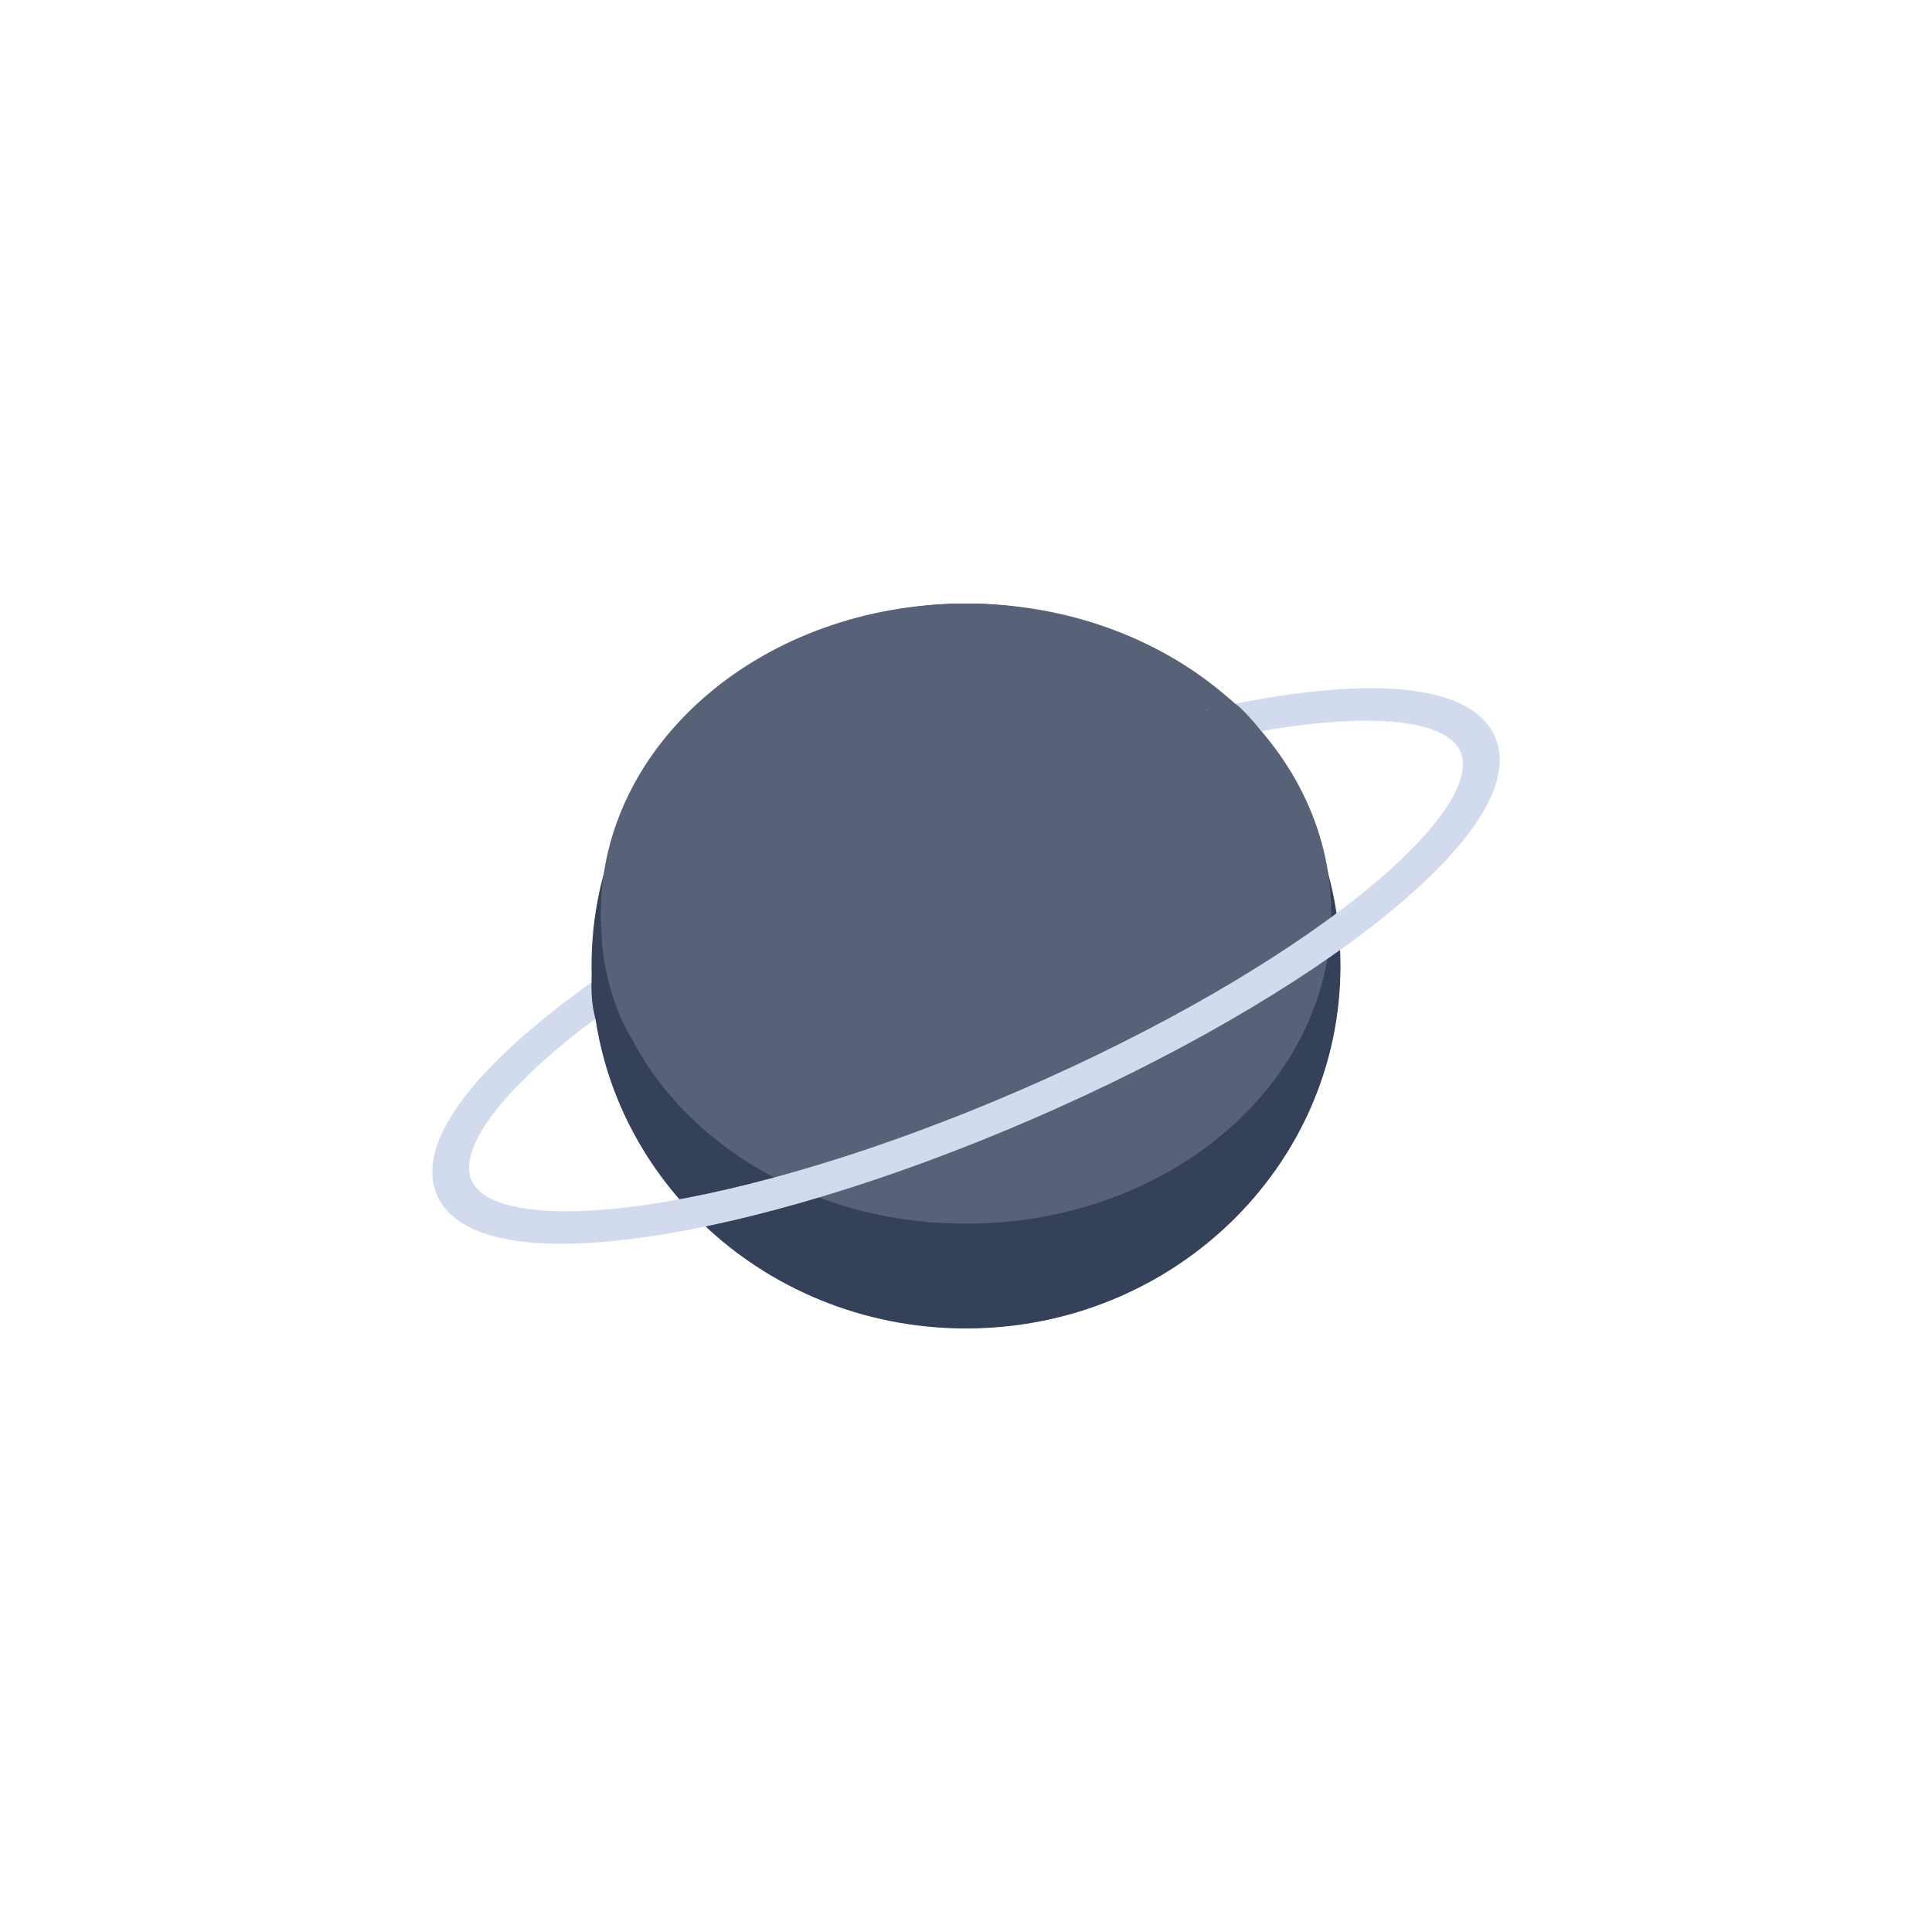
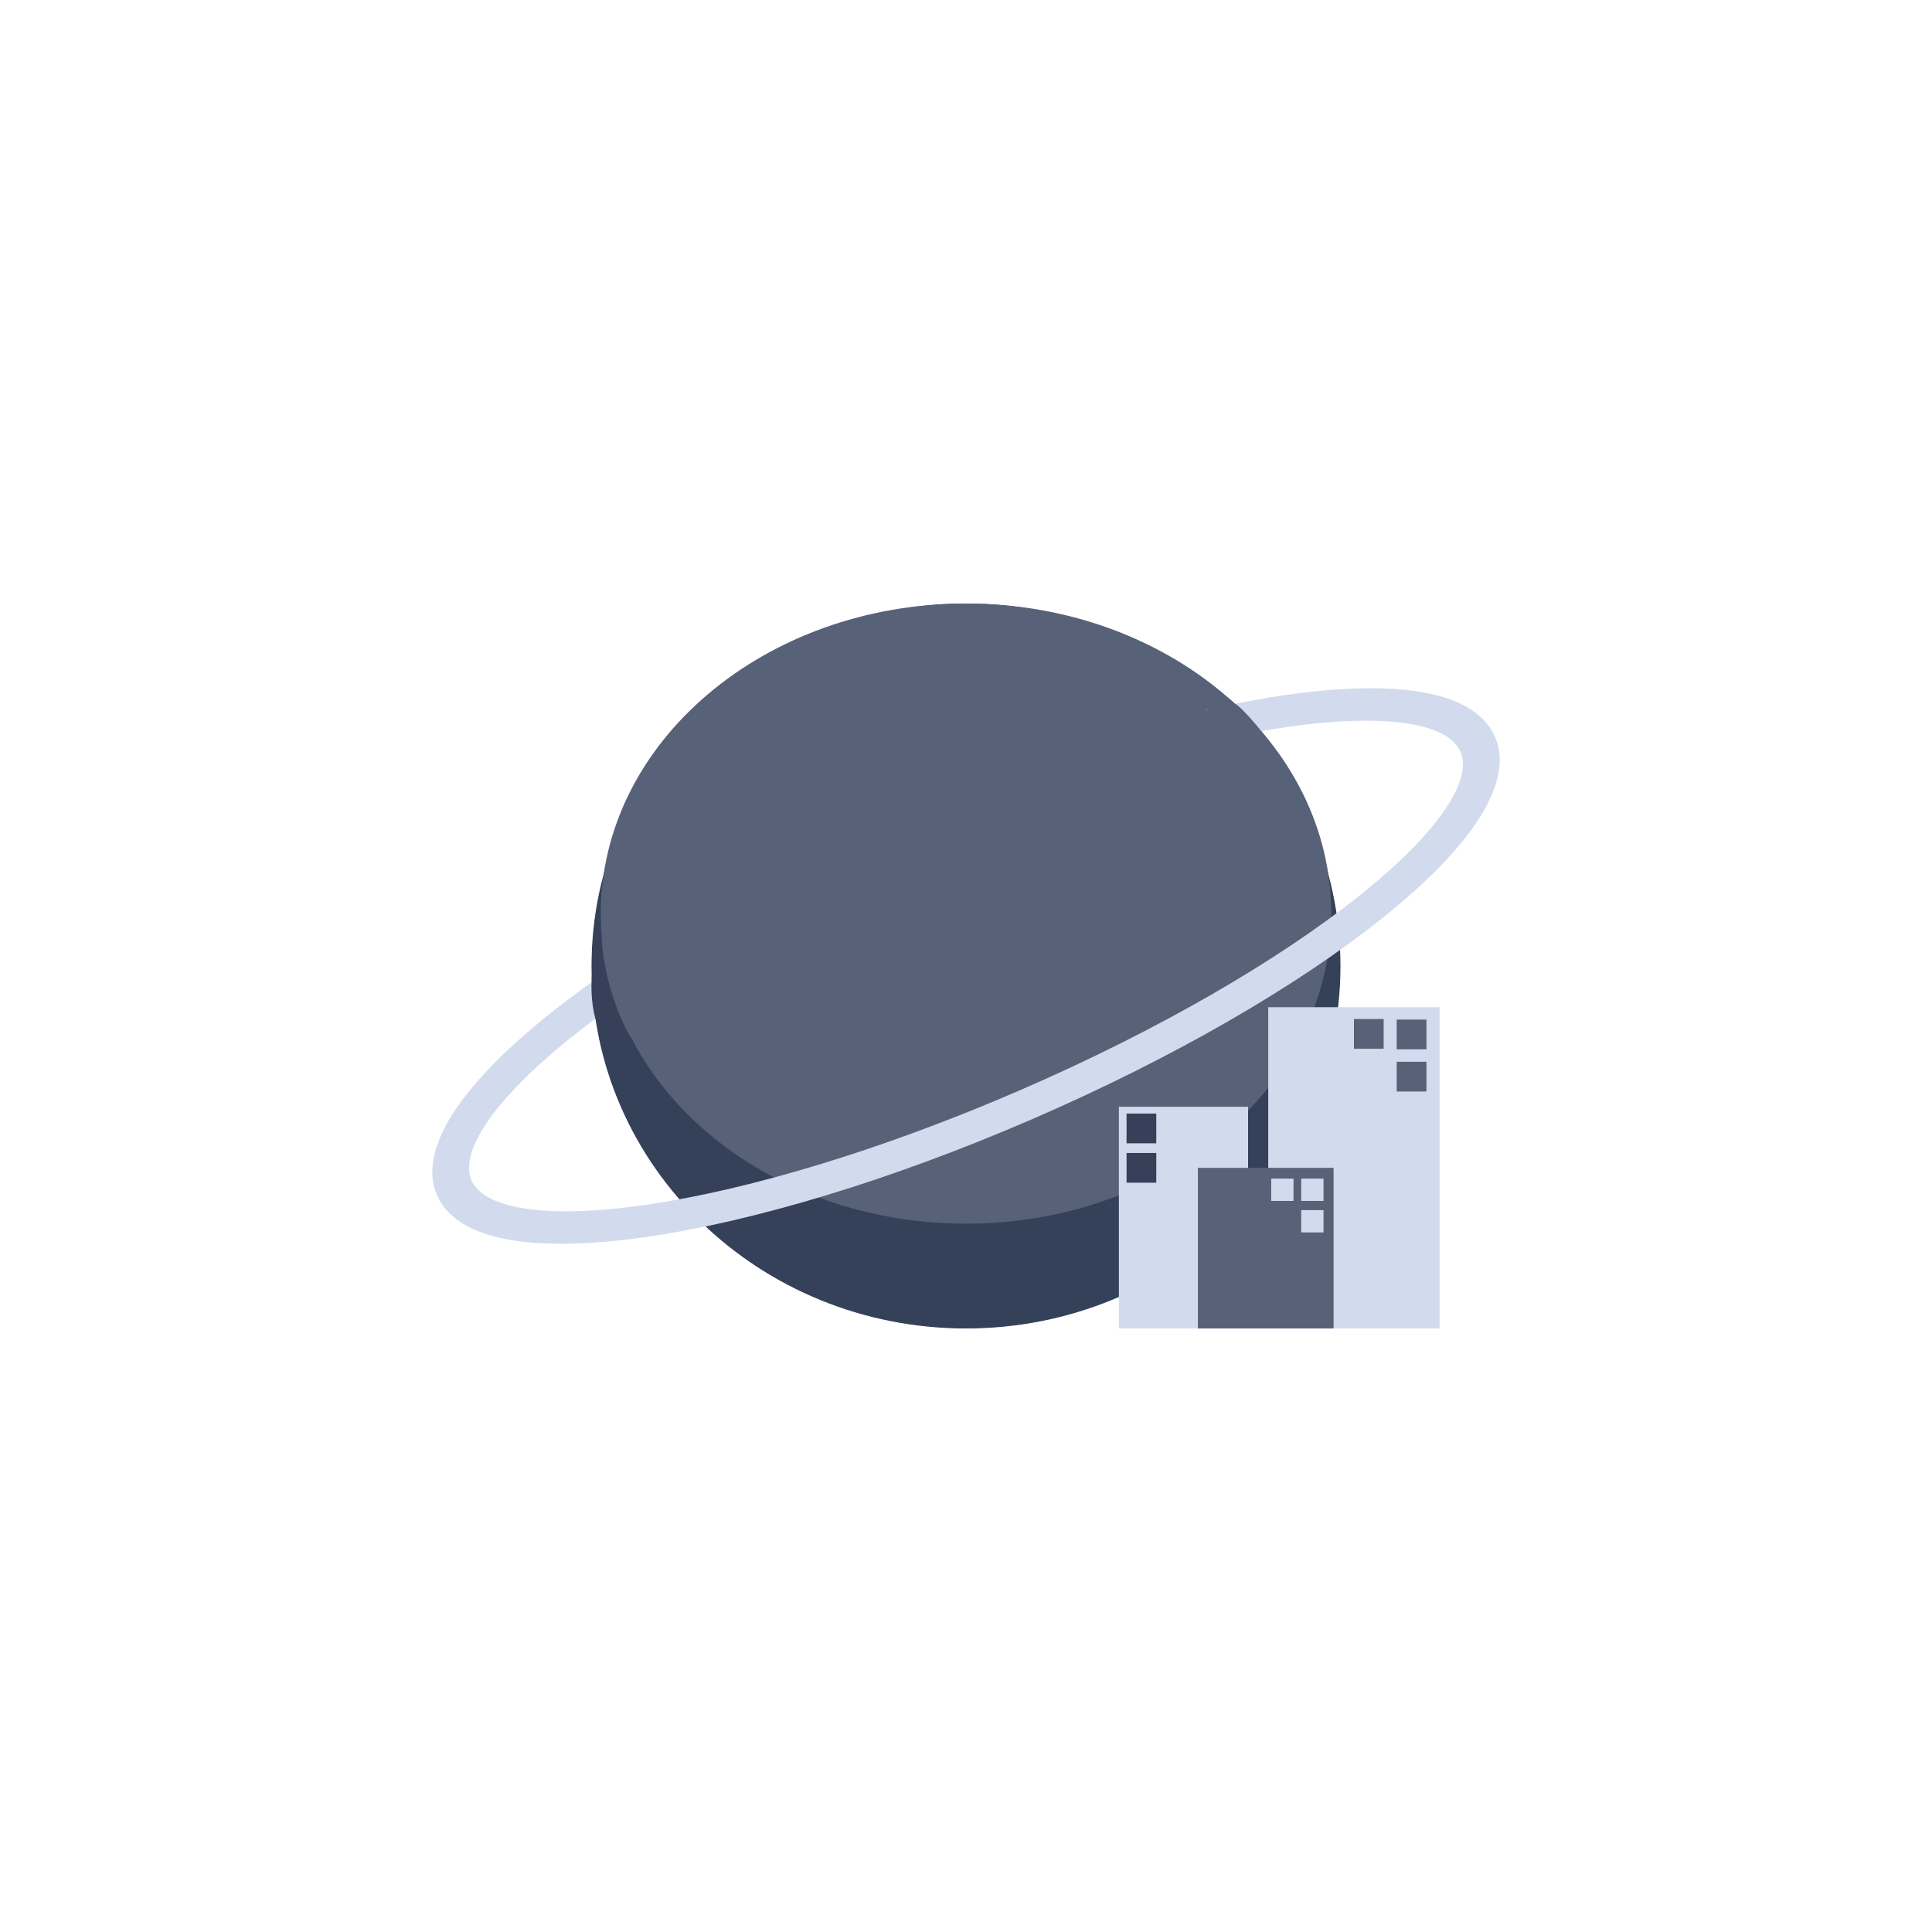
- <svg xmlns="http://www.w3.org/2000/svg" id="eBJs1neP72W1" viewBox="0 0 260 260" shape-rendering="geometricPrecision" text-rendering="geometricPrecision">
-   <g>
-     <ellipse rx="63.606" ry="60.425" transform="matrix(.792306 0 0 0.807287 130 130)" fill="#576278" stroke-width="0" />
-     <ellipse style="mix-blend-mode:overlay" rx="63.606" ry="60.425" transform="matrix(.792306 0 0 0.807287 130 130)" fill="#4e545e" stroke-width="0" />
-     <ellipse rx="63.606" ry="60.425" transform="matrix(.772774 0 0 0.690593 130 122.9487)" fill="#576278" stroke-width="0" />
-     <ellipse rx="74.12" ry="24.083" transform="matrix(.92919-.402498 0.335738 0.775071 130 130)" fill="none" stroke="#d2dbed" stroke-width="5" stroke-dashoffset="346.25" />
-     <rect width="114.014" height="28.598" rx="0" ry="0" transform="matrix(.686348-.24455 0.169098 0.474586 82.98976 120.4106)" fill="#576278" stroke-width="0" />
-     <ellipse rx="63.606" ry="60.425" transform="matrix(-.015451 0.153785-.073171-.007351 84.124 131.0737)" fill="#364159" />
-     <ellipse rx="63.606" ry="60.425" transform="matrix(.268175 0.146862-.143244 0.261567 100.7004 128.8015)" fill="#576278" stroke="#576278" />
-     <ellipse rx="2.13" ry="6.354" transform="matrix(1.795639-.484127 0.478648 1.775318 85.83774 131.5051)" fill="#576278" stroke-width="0" />
-     <ellipse rx="7.927" ry="8.938" transform="matrix(-.084622 0.065637-.384071-.495164 168.0534 98.11108)" fill="#576278" stroke-width="0" />
-     <ellipse rx="7.927" ry="8.938" transform="matrix(.044286-.037061-.303842-.363077 168.7569 97.91612)" fill="#576278" stroke-width="0" />
-     <rect width="5.877" height="9.98" rx="0" ry="0" transform="matrix(.839213-.543803 0.543803 0.839213 159.8258 97.22721)" fill="#576278" stroke-width="0" />
+ <svg xmlns="http://www.w3.org/2000/svg" id="eilBpfaNOXm1" viewBox="0 0 260 260" shape-rendering="geometricPrecision" text-rendering="geometricPrecision">
+   <g transform="translate(.000004 0)">
+     <g>
+       <ellipse rx="63.606" ry="60.425" transform="matrix(.792306 0 0 0.807287 130 130)" fill="#576278" stroke-width="0" />
+       <ellipse style="mix-blend-mode:overlay" rx="63.606" ry="60.425" transform="matrix(.792306 0 0 0.807287 130 130)" fill="#4e545e" stroke-width="0" />
+       <ellipse rx="63.606" ry="60.425" transform="matrix(.772774 0 0 0.690593 130 122.9487)" fill="#576278" stroke-width="0" />
+       <ellipse rx="74.12" ry="24.083" transform="matrix(.92919-.402498 0.335738 0.775071 130 130)" fill="none" stroke="#d2dbed" stroke-width="5" stroke-dashoffset="346.25" />
+       <rect width="114.014" height="28.598" rx="0" ry="0" transform="matrix(.686348-.24455 0.169098 0.474586 82.98976 120.4106)" fill="#576278" stroke-width="0" />
+       <ellipse rx="63.606" ry="60.425" transform="matrix(-.015451 0.153785-.073171-.007351 84.12401 131.0737)" fill="#364159" />
+       <ellipse rx="63.606" ry="60.425" transform="matrix(.268175 0.146862-.143244 0.261567 100.7004 128.8015)" fill="#576278" stroke="#576278" />
+       <ellipse rx="2.13" ry="6.354" transform="matrix(1.795639-.484127 0.478648 1.775318 85.83775 131.5051)" fill="#576278" stroke-width="0" />
+       <ellipse rx="7.927" ry="8.938" transform="matrix(-.084622 0.065637-.384071-.495164 168.0534 98.11108)" fill="#576278" stroke-width="0" />
+       <ellipse rx="7.927" ry="8.938" transform="matrix(.044286-.037061-.303842-.363077 168.7569 97.91612)" fill="#576278" stroke-width="0" />
+       <rect width="5.877" height="9.98" rx="0" ry="0" transform="matrix(.839213-.543803 0.543803 0.839213 159.8258 97.22721)" fill="#576278" stroke-width="0" />
+     </g>
+     <g transform="translate(2.953887 0.281154)">
+       <rect width="23.067" height="43.234" rx="0" ry="0" transform="translate(167.7189 135.2656)" fill="#d2dbed" stroke-width="0" />
+       <rect width="17.385" height="29.833" rx="0" ry="0" transform="translate(147.62 148.6662)" fill="#d2dbed" stroke-width="0" />
+       <rect width="18.265" height="21.617" rx="0" ry="0" transform="translate(158.2502 156.8825)" fill="#576278" stroke-width="0" />
+       <rect width="4.613" height="3.809" rx="0" ry="0" transform="matrix(.650348 0 0 0.787543 172.1569 158.3332)" fill="#d2dbed" stroke-width="0" />
+       <rect width="4.613" height="3.809" rx="0" ry="0" transform="matrix(.650348 0 0 0.787543 168.1215 158.3332)" fill="#d2dbed" stroke-width="0" />
+       <rect width="4.613" height="3.809" rx="0" ry="0" transform="matrix(.650348 0 0 0.787543 172.1569 162.5713)" fill="#d2dbed" stroke-width="0" />
+       <rect width="6.109" height="5.001" rx="0" ry="0" transform="matrix(.654781 0 0 0.799861 185.0092 136.9308)" fill="#576278" stroke-width="0" />
+       <rect width="6.109" height="5.001" rx="0" ry="0" transform="matrix(.654781 0 0 0.799861 148.6516 149.5802)" fill="#364159" stroke-width="0" />
+       <rect width="6.109" height="5.001" rx="0" ry="0" transform="matrix(.654781 0 0 0.799861 148.6516 154.8825)" fill="#364159" stroke-width="0" />
+       <rect width="6.109" height="5.001" rx="0" ry="0" transform="matrix(.654781 0 0 0.799861 179.2524 136.8553)" fill="#576278" stroke-width="0" />
+       <rect width="6.109" height="5.001" rx="0" ry="0" transform="matrix(.654781 0 0 0.799861 185.0092 142.6068)" fill="#576278" stroke-width="0" />
+     </g>
  </g>
</svg>
